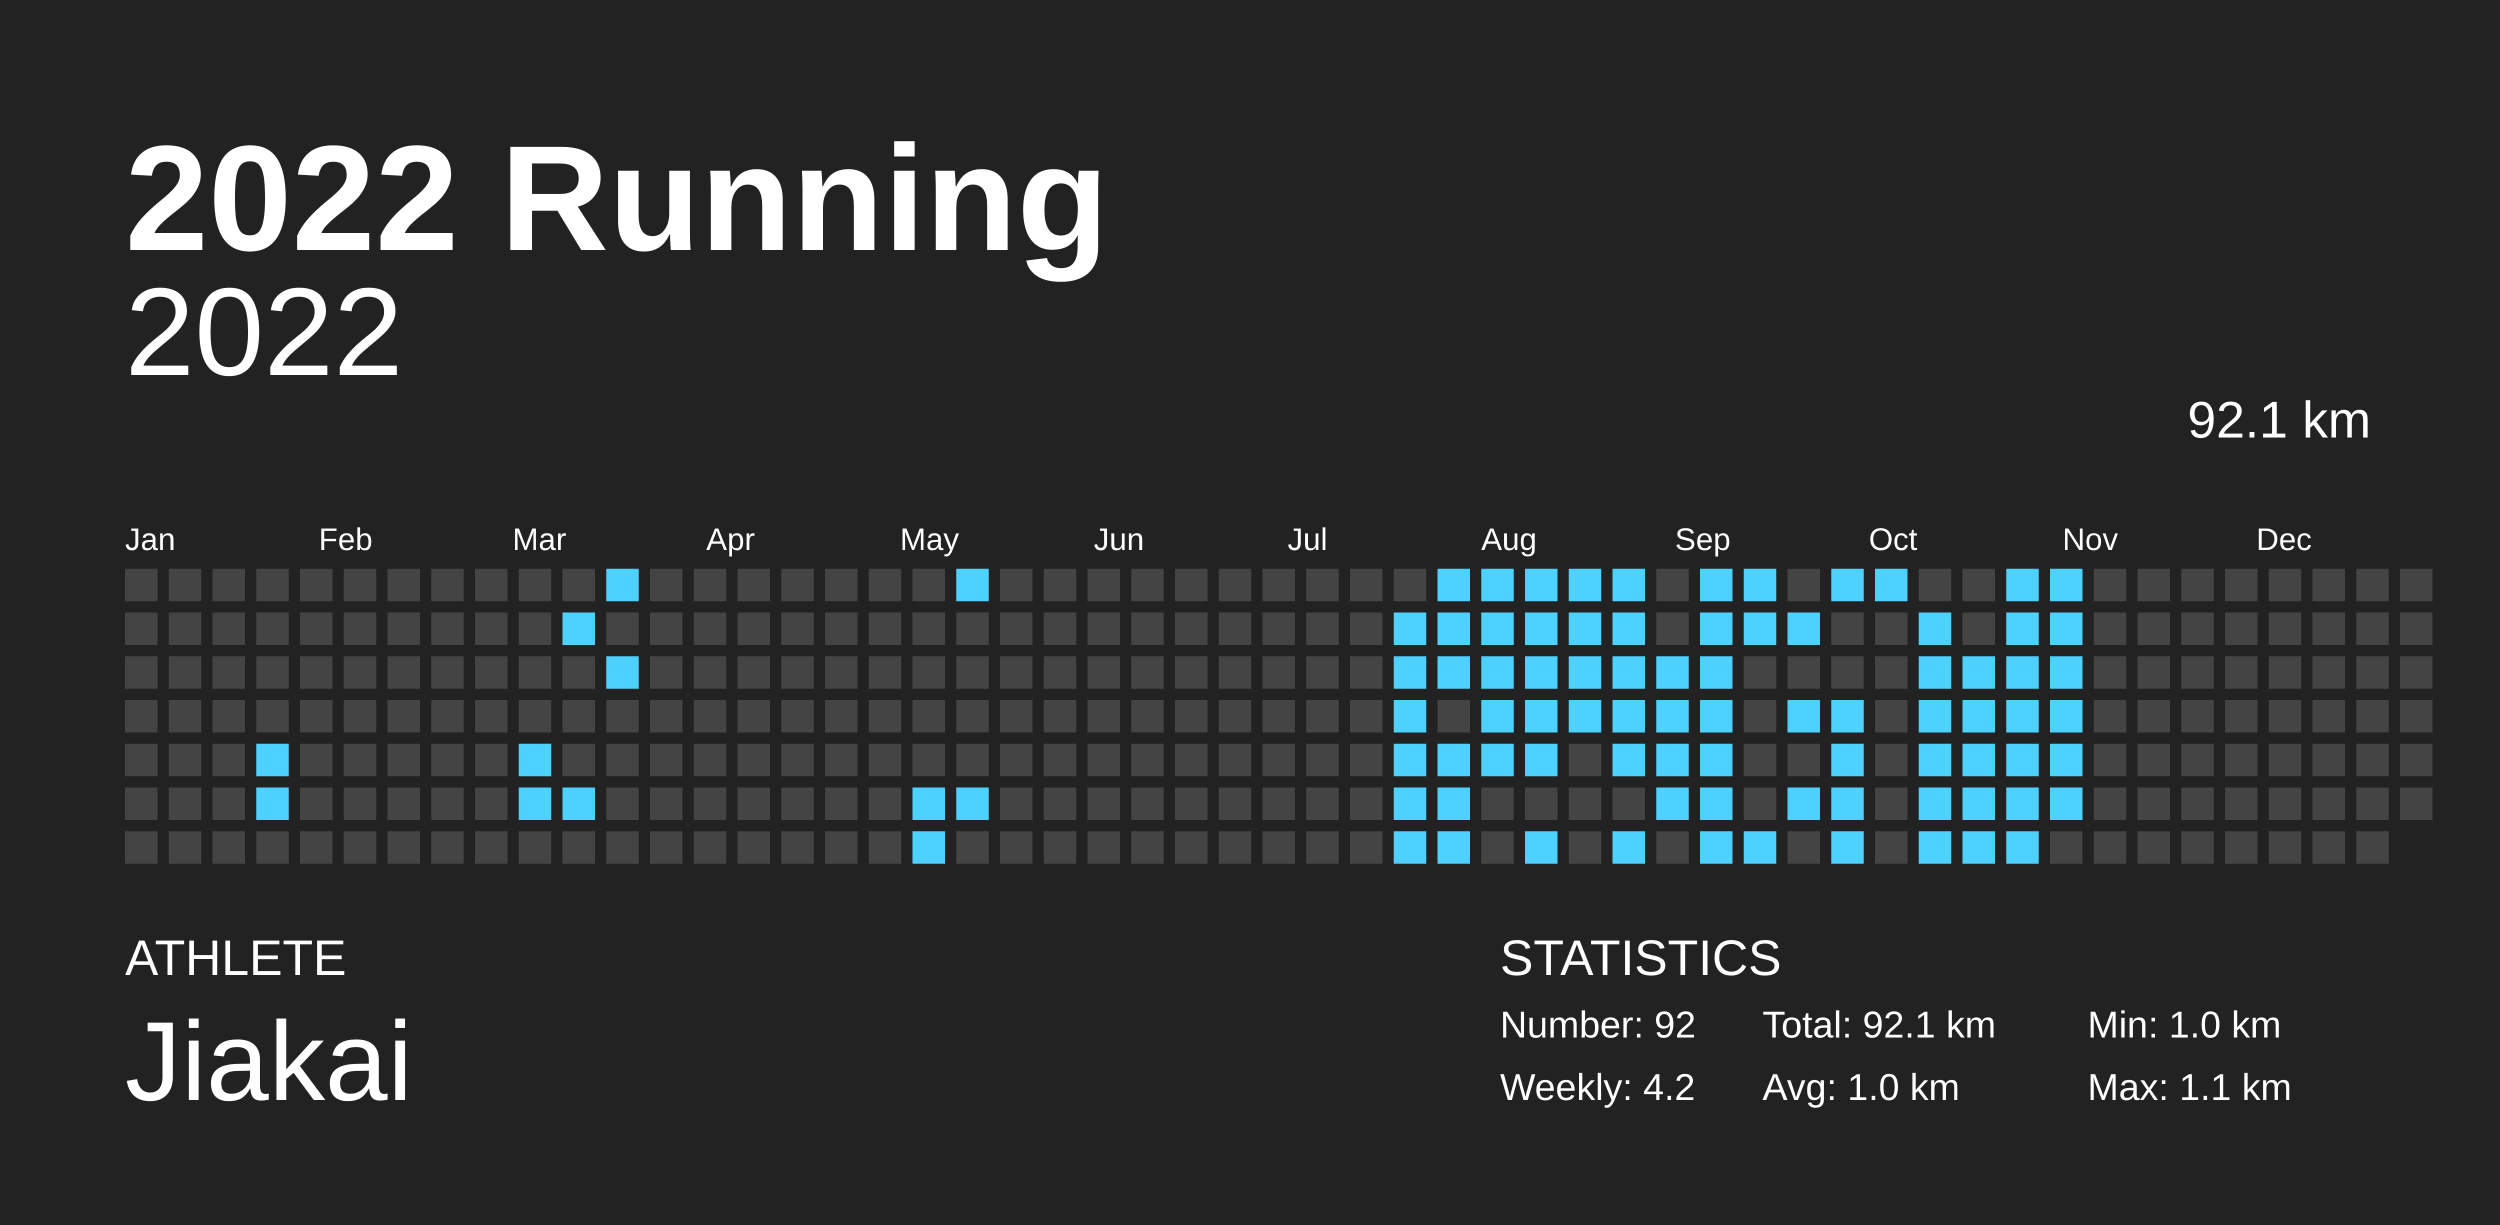
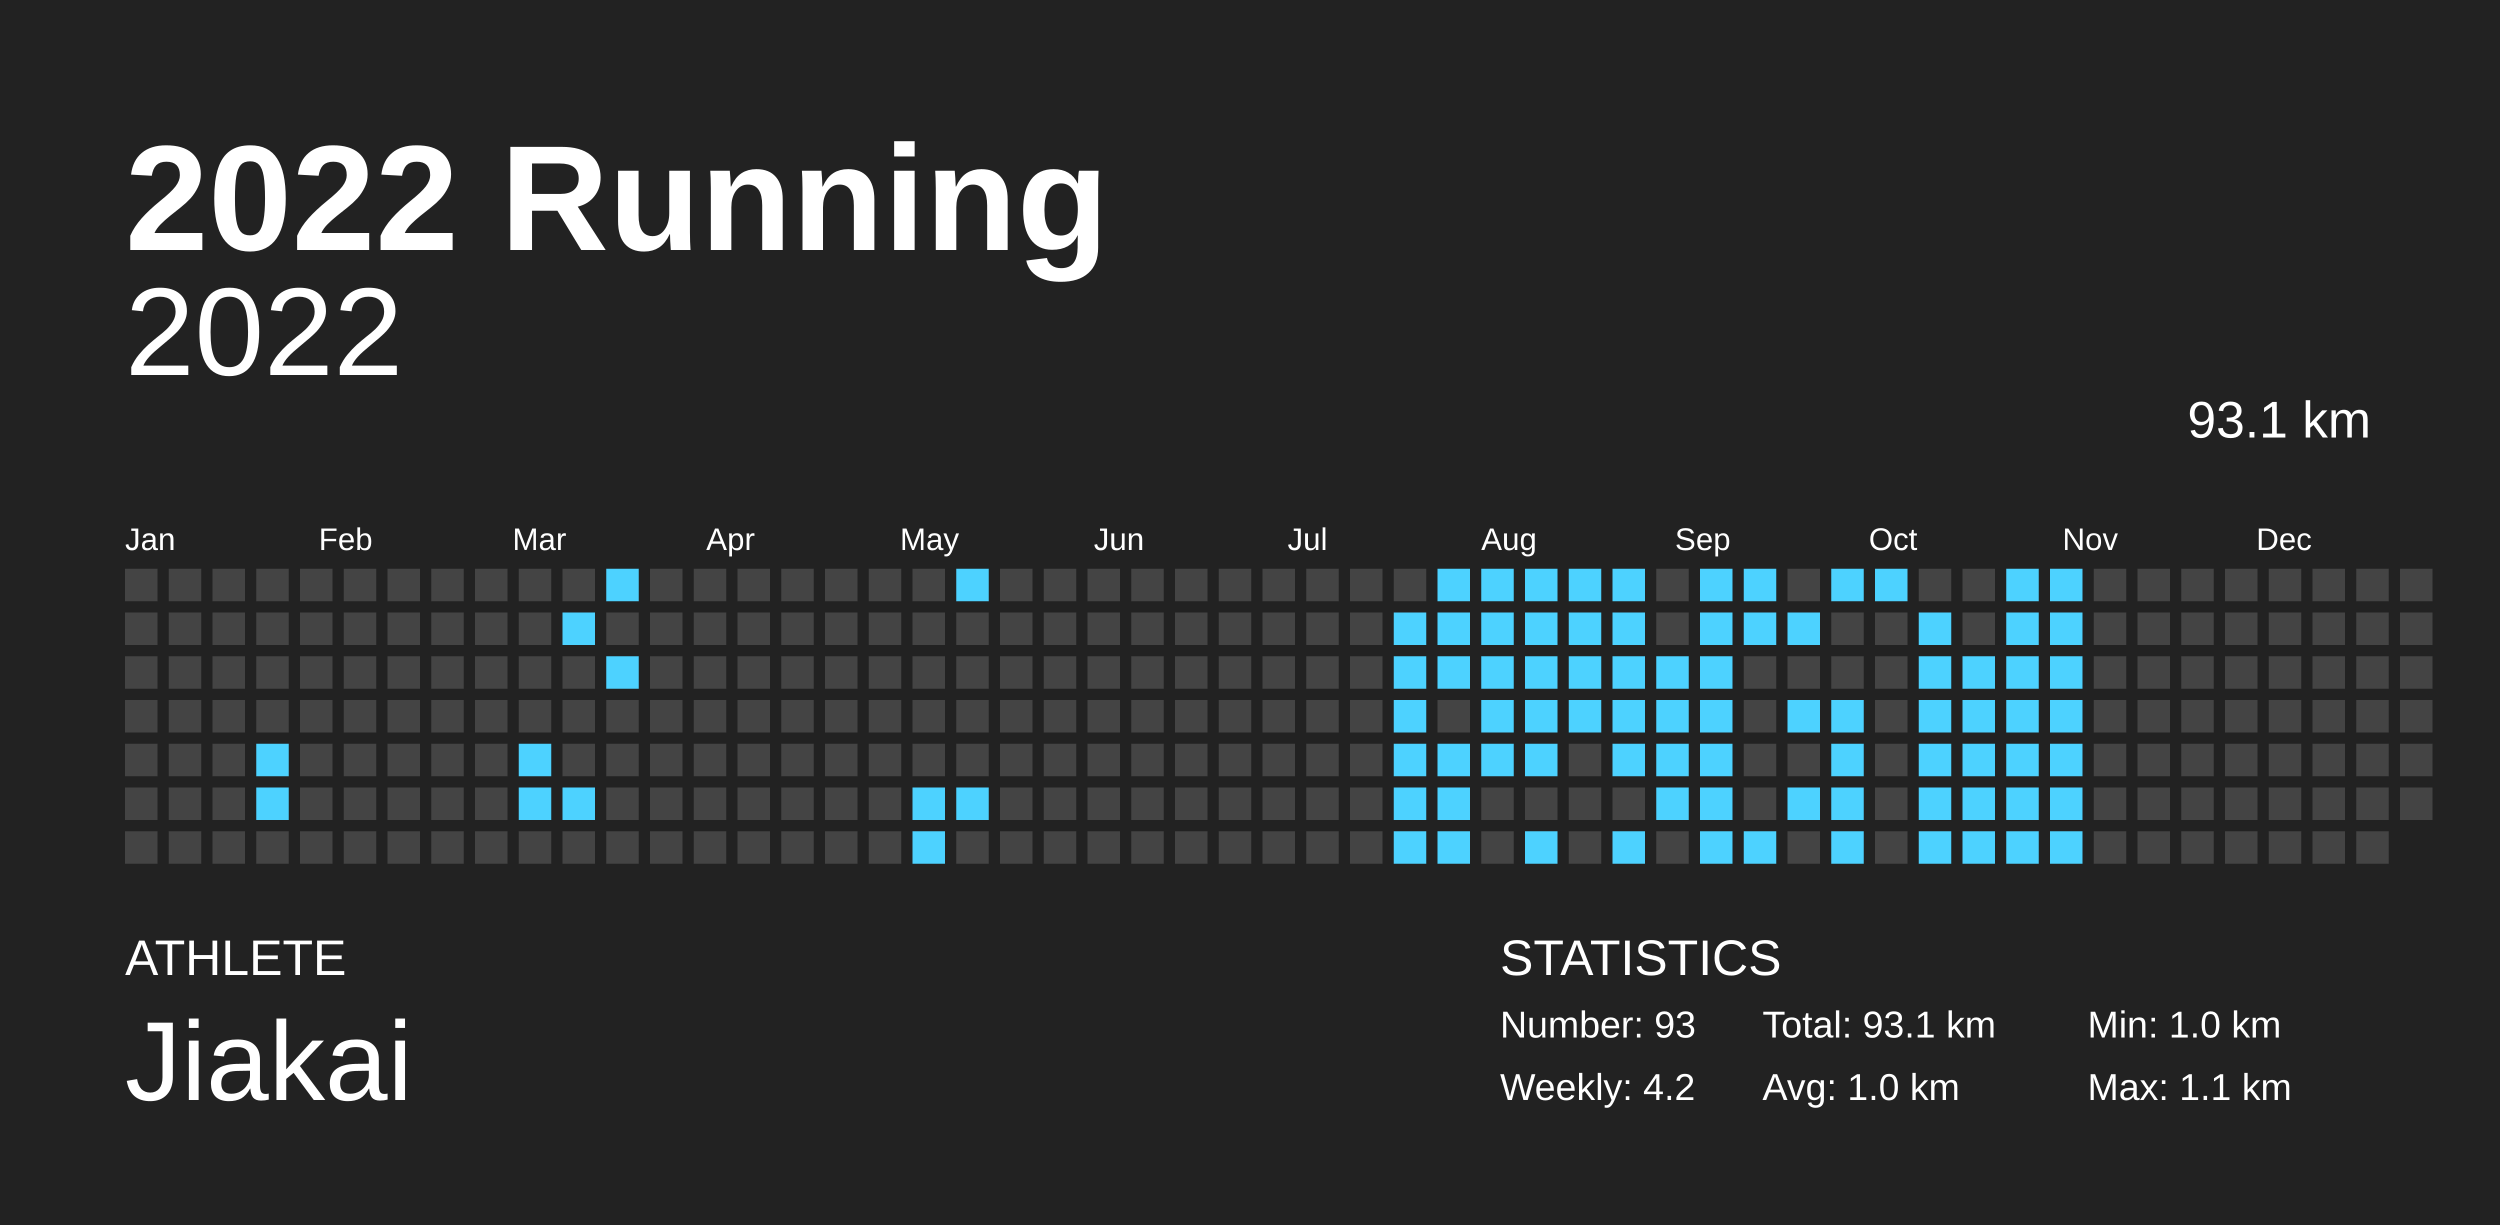
<svg xmlns="http://www.w3.org/2000/svg" baseProfile="full" height="98mm" version="1.1" viewBox="0,0,200,98" width="200mm">
  <defs />
  <rect fill="#222222" height="98" width="200" x="0" y="0" />
  <text fill="#FFFFFF" style="font-size:12px; font-family:Arial; font-weight:bold;" x="10" y="20">2022 Running</text>
  <text fill="#FFFFFF" style="font-size:4px; font-family:Arial" x="10" y="78">ATHLETE</text>
  <text fill="#FFFFFF" style="font-size:9px; font-family:Arial" x="10" y="88">Jiakai</text>
  <text fill="#FFFFFF" style="font-size:4px; font-family:Arial" x="120" y="78">STATISTICS</text>
-   <text fill="#FFFFFF" style="font-size:3px; font-family:Arial" x="120" y="83">Number: 92</text>
+   <text fill="#FFFFFF" style="font-size:3px; font-family:Arial" x="120" y="83">Number: 93</text>
  <text fill="#FFFFFF" style="font-size:3px; font-family:Arial" x="120" y="88">Weekly: 4.2</text>
-   <text fill="#FFFFFF" style="font-size:3px; font-family:Arial" x="141" y="83">Total: 92.1 km</text>
+   <text fill="#FFFFFF" style="font-size:3px; font-family:Arial" x="141" y="83">Total: 93.1 km</text>
  <text fill="#FFFFFF" style="font-size:3px; font-family:Arial" x="141" y="88">Avg: 1.0 km</text>
  <text fill="#FFFFFF" style="font-size:3px; font-family:Arial" x="167" y="83">Min: 1.0 km</text>
  <text fill="#FFFFFF" style="font-size:3px; font-family:Arial" x="167" y="88">Max: 1.1 km</text>
  <text alignment-baseline="hanging" fill="#FFFFFF" style="font-size:10.0px; font-family:Arial;" x="10" y="30">2022</text>
-   <text alignment-baseline="hanging" fill="#FFFFFF" style="font-size:4.125px; font-family:Arial;" x="175" y="35">92.1 km</text>
+   <text alignment-baseline="hanging" fill="#FFFFFF" style="font-size:4.125px; font-family:Arial;" x="175" y="35">93.1 km</text>
  <text fill="#FFFFFF" style="font-size:2.5px; font-family:Arial" x="10.0" y="44">Jan</text>
  <text fill="#FFFFFF" style="font-size:2.5px; font-family:Arial" x="25.5" y="44">Feb</text>
  <text fill="#FFFFFF" style="font-size:2.5px; font-family:Arial" x="41.0" y="44">Mar</text>
  <text fill="#FFFFFF" style="font-size:2.5px; font-family:Arial" x="56.5" y="44">Apr</text>
  <text fill="#FFFFFF" style="font-size:2.5px; font-family:Arial" x="72.0" y="44">May</text>
  <text fill="#FFFFFF" style="font-size:2.5px; font-family:Arial" x="87.5" y="44">Jun</text>
  <text fill="#FFFFFF" style="font-size:2.5px; font-family:Arial" x="103.0" y="44">Jul</text>
  <text fill="#FFFFFF" style="font-size:2.5px; font-family:Arial" x="118.5" y="44">Aug</text>
  <text fill="#FFFFFF" style="font-size:2.5px; font-family:Arial" x="134.0" y="44">Sep</text>
  <text fill="#FFFFFF" style="font-size:2.5px; font-family:Arial" x="149.5" y="44">Oct</text>
  <text fill="#FFFFFF" style="font-size:2.5px; font-family:Arial" x="165.0" y="44">Nov</text>
  <text fill="#FFFFFF" style="font-size:2.5px; font-family:Arial" x="180.5" y="44">Dec</text>
  <rect fill="#444444" height="2.6" width="2.6" x="10.0" y="45.5" />
  <rect fill="#444444" height="2.6" width="2.6" x="10.0" y="49.0" />
  <rect fill="#444444" height="2.6" width="2.6" x="10.0" y="52.5" />
  <rect fill="#444444" height="2.6" width="2.6" x="10.0" y="56.0" />
  <rect fill="#444444" height="2.6" width="2.6" x="10.0" y="59.5" />
  <rect fill="#444444" height="2.6" width="2.6" x="10.0" y="63.0" />
  <rect fill="#444444" height="2.6" width="2.6" x="10.0" y="66.5" />
  <rect fill="#444444" height="2.6" width="2.6" x="13.5" y="45.5" />
  <rect fill="#444444" height="2.6" width="2.6" x="13.5" y="49.0" />
  <rect fill="#444444" height="2.6" width="2.6" x="13.5" y="52.5" />
  <rect fill="#444444" height="2.6" width="2.6" x="13.5" y="56.0" />
  <rect fill="#444444" height="2.6" width="2.6" x="13.5" y="59.5" />
  <rect fill="#444444" height="2.6" width="2.6" x="13.5" y="63.0" />
  <rect fill="#444444" height="2.6" width="2.6" x="13.5" y="66.5" />
  <rect fill="#444444" height="2.6" width="2.6" x="17.0" y="45.5" />
  <rect fill="#444444" height="2.6" width="2.6" x="17.0" y="49.0" />
  <rect fill="#444444" height="2.6" width="2.6" x="17.0" y="52.5" />
  <rect fill="#444444" height="2.6" width="2.6" x="17.0" y="56.0" />
  <rect fill="#444444" height="2.6" width="2.6" x="17.0" y="59.5" />
  <rect fill="#444444" height="2.6" width="2.6" x="17.0" y="63.0" />
  <rect fill="#444444" height="2.6" width="2.6" x="17.0" y="66.5" />
  <rect fill="#444444" height="2.6" width="2.6" x="20.5" y="45.5" />
  <rect fill="#444444" height="2.6" width="2.6" x="20.5" y="49.0" />
  <rect fill="#444444" height="2.6" width="2.6" x="20.5" y="52.5" />
  <rect fill="#444444" height="2.6" width="2.6" x="20.5" y="56.0" />
  <rect fill="#4dd2ff" height="2.6" width="2.6" x="20.5" y="59.5" />
  <rect fill="#4dd2ff" height="2.6" width="2.6" x="20.5" y="63.0" />
  <rect fill="#444444" height="2.6" width="2.6" x="20.5" y="66.5" />
  <rect fill="#444444" height="2.6" width="2.6" x="24.0" y="45.5" />
  <rect fill="#444444" height="2.6" width="2.6" x="24.0" y="49.0" />
  <rect fill="#444444" height="2.6" width="2.6" x="24.0" y="52.5" />
  <rect fill="#444444" height="2.6" width="2.6" x="24.0" y="56.0" />
  <rect fill="#444444" height="2.6" width="2.6" x="24.0" y="59.5" />
  <rect fill="#444444" height="2.6" width="2.6" x="24.0" y="63.0" />
  <rect fill="#444444" height="2.6" width="2.6" x="24.0" y="66.5" />
  <rect fill="#444444" height="2.6" width="2.6" x="27.5" y="45.5" />
  <rect fill="#444444" height="2.6" width="2.6" x="27.5" y="49.0" />
  <rect fill="#444444" height="2.6" width="2.6" x="27.5" y="52.5" />
  <rect fill="#444444" height="2.6" width="2.6" x="27.5" y="56.0" />
  <rect fill="#444444" height="2.6" width="2.6" x="27.5" y="59.5" />
  <rect fill="#444444" height="2.6" width="2.6" x="27.5" y="63.0" />
  <rect fill="#444444" height="2.6" width="2.6" x="27.5" y="66.5" />
  <rect fill="#444444" height="2.6" width="2.6" x="31.0" y="45.5" />
  <rect fill="#444444" height="2.6" width="2.6" x="31.0" y="49.0" />
  <rect fill="#444444" height="2.6" width="2.6" x="31.0" y="52.5" />
  <rect fill="#444444" height="2.6" width="2.6" x="31.0" y="56.0" />
  <rect fill="#444444" height="2.6" width="2.6" x="31.0" y="59.5" />
  <rect fill="#444444" height="2.6" width="2.6" x="31.0" y="63.0" />
  <rect fill="#444444" height="2.6" width="2.6" x="31.0" y="66.5" />
  <rect fill="#444444" height="2.6" width="2.6" x="34.5" y="45.5" />
  <rect fill="#444444" height="2.6" width="2.6" x="34.5" y="49.0" />
  <rect fill="#444444" height="2.6" width="2.6" x="34.5" y="52.5" />
  <rect fill="#444444" height="2.6" width="2.6" x="34.5" y="56.0" />
  <rect fill="#444444" height="2.6" width="2.6" x="34.5" y="59.5" />
  <rect fill="#444444" height="2.6" width="2.6" x="34.5" y="63.0" />
  <rect fill="#444444" height="2.6" width="2.6" x="34.5" y="66.5" />
  <rect fill="#444444" height="2.6" width="2.6" x="38.0" y="45.5" />
  <rect fill="#444444" height="2.6" width="2.6" x="38.0" y="49.0" />
  <rect fill="#444444" height="2.6" width="2.6" x="38.0" y="52.5" />
  <rect fill="#444444" height="2.6" width="2.6" x="38.0" y="56.0" />
  <rect fill="#444444" height="2.6" width="2.6" x="38.0" y="59.5" />
  <rect fill="#444444" height="2.6" width="2.6" x="38.0" y="63.0" />
  <rect fill="#444444" height="2.6" width="2.6" x="38.0" y="66.5" />
  <rect fill="#444444" height="2.6" width="2.6" x="41.5" y="45.5" />
  <rect fill="#444444" height="2.6" width="2.6" x="41.5" y="49.0" />
  <rect fill="#444444" height="2.6" width="2.6" x="41.5" y="52.5" />
  <rect fill="#444444" height="2.6" width="2.6" x="41.5" y="56.0" />
  <rect fill="#4dd2ff" height="2.6" width="2.6" x="41.5" y="59.5" />
  <rect fill="#4dd2ff" height="2.6" width="2.6" x="41.5" y="63.0" />
  <rect fill="#444444" height="2.6" width="2.6" x="41.5" y="66.5" />
  <rect fill="#444444" height="2.6" width="2.6" x="45.0" y="45.5" />
  <rect fill="#4dd2ff" height="2.6" width="2.6" x="45.0" y="49.0" />
  <rect fill="#444444" height="2.6" width="2.6" x="45.0" y="52.5" />
  <rect fill="#444444" height="2.6" width="2.6" x="45.0" y="56.0" />
  <rect fill="#444444" height="2.6" width="2.6" x="45.0" y="59.5" />
  <rect fill="#4dd2ff" height="2.6" width="2.6" x="45.0" y="63.0" />
  <rect fill="#444444" height="2.6" width="2.6" x="45.0" y="66.5" />
  <rect fill="#4dd2ff" height="2.6" width="2.6" x="48.5" y="45.5" />
  <rect fill="#444444" height="2.6" width="2.6" x="48.5" y="49.0" />
  <rect fill="#4dd2ff" height="2.6" width="2.6" x="48.5" y="52.5" />
  <rect fill="#444444" height="2.6" width="2.6" x="48.5" y="56.0" />
  <rect fill="#444444" height="2.6" width="2.6" x="48.5" y="59.5" />
  <rect fill="#444444" height="2.6" width="2.6" x="48.5" y="63.0" />
  <rect fill="#444444" height="2.6" width="2.6" x="48.5" y="66.5" />
  <rect fill="#444444" height="2.6" width="2.6" x="52.0" y="45.5" />
  <rect fill="#444444" height="2.6" width="2.6" x="52.0" y="49.0" />
  <rect fill="#444444" height="2.6" width="2.6" x="52.0" y="52.5" />
  <rect fill="#444444" height="2.6" width="2.6" x="52.0" y="56.0" />
  <rect fill="#444444" height="2.6" width="2.6" x="52.0" y="59.5" />
  <rect fill="#444444" height="2.6" width="2.6" x="52.0" y="63.0" />
  <rect fill="#444444" height="2.6" width="2.6" x="52.0" y="66.5" />
  <rect fill="#444444" height="2.6" width="2.6" x="55.5" y="45.5" />
  <rect fill="#444444" height="2.6" width="2.6" x="55.5" y="49.0" />
  <rect fill="#444444" height="2.6" width="2.6" x="55.5" y="52.5" />
  <rect fill="#444444" height="2.6" width="2.6" x="55.5" y="56.0" />
  <rect fill="#444444" height="2.6" width="2.6" x="55.5" y="59.5" />
  <rect fill="#444444" height="2.6" width="2.6" x="55.5" y="63.0" />
  <rect fill="#444444" height="2.6" width="2.6" x="55.5" y="66.5" />
  <rect fill="#444444" height="2.6" width="2.6" x="59.0" y="45.5" />
  <rect fill="#444444" height="2.6" width="2.6" x="59.0" y="49.0" />
  <rect fill="#444444" height="2.6" width="2.6" x="59.0" y="52.5" />
  <rect fill="#444444" height="2.6" width="2.6" x="59.0" y="56.0" />
  <rect fill="#444444" height="2.6" width="2.6" x="59.0" y="59.5" />
  <rect fill="#444444" height="2.6" width="2.6" x="59.0" y="63.0" />
  <rect fill="#444444" height="2.6" width="2.6" x="59.0" y="66.5" />
  <rect fill="#444444" height="2.6" width="2.6" x="62.5" y="45.5" />
  <rect fill="#444444" height="2.6" width="2.6" x="62.5" y="49.0" />
  <rect fill="#444444" height="2.6" width="2.6" x="62.5" y="52.5" />
  <rect fill="#444444" height="2.6" width="2.6" x="62.5" y="56.0" />
  <rect fill="#444444" height="2.6" width="2.6" x="62.5" y="59.5" />
  <rect fill="#444444" height="2.6" width="2.6" x="62.5" y="63.0" />
  <rect fill="#444444" height="2.6" width="2.6" x="62.5" y="66.5" />
  <rect fill="#444444" height="2.6" width="2.6" x="66.0" y="45.5" />
  <rect fill="#444444" height="2.6" width="2.6" x="66.0" y="49.0" />
  <rect fill="#444444" height="2.6" width="2.6" x="66.0" y="52.5" />
  <rect fill="#444444" height="2.6" width="2.6" x="66.0" y="56.0" />
  <rect fill="#444444" height="2.6" width="2.6" x="66.0" y="59.5" />
  <rect fill="#444444" height="2.6" width="2.6" x="66.0" y="63.0" />
  <rect fill="#444444" height="2.6" width="2.6" x="66.0" y="66.5" />
  <rect fill="#444444" height="2.6" width="2.6" x="69.5" y="45.5" />
  <rect fill="#444444" height="2.6" width="2.6" x="69.5" y="49.0" />
  <rect fill="#444444" height="2.6" width="2.6" x="69.5" y="52.5" />
  <rect fill="#444444" height="2.6" width="2.6" x="69.5" y="56.0" />
  <rect fill="#444444" height="2.6" width="2.6" x="69.5" y="59.5" />
  <rect fill="#444444" height="2.6" width="2.6" x="69.5" y="63.0" />
  <rect fill="#444444" height="2.6" width="2.6" x="69.5" y="66.5" />
  <rect fill="#444444" height="2.6" width="2.6" x="73.0" y="45.5" />
  <rect fill="#444444" height="2.6" width="2.6" x="73.0" y="49.0" />
  <rect fill="#444444" height="2.6" width="2.6" x="73.0" y="52.5" />
  <rect fill="#444444" height="2.6" width="2.6" x="73.0" y="56.0" />
  <rect fill="#444444" height="2.6" width="2.6" x="73.0" y="59.5" />
  <rect fill="#4dd2ff" height="2.6" width="2.6" x="73.0" y="63.0" />
  <rect fill="#4dd2ff" height="2.6" width="2.6" x="73.0" y="66.5" />
  <rect fill="#4dd2ff" height="2.6" width="2.6" x="76.5" y="45.5" />
  <rect fill="#444444" height="2.6" width="2.6" x="76.5" y="49.0" />
  <rect fill="#444444" height="2.6" width="2.6" x="76.5" y="52.5" />
  <rect fill="#444444" height="2.6" width="2.6" x="76.5" y="56.0" />
  <rect fill="#444444" height="2.6" width="2.6" x="76.5" y="59.5" />
  <rect fill="#4dd2ff" height="2.6" width="2.6" x="76.5" y="63.0" />
  <rect fill="#444444" height="2.6" width="2.6" x="76.5" y="66.5" />
  <rect fill="#444444" height="2.6" width="2.6" x="80.0" y="45.5" />
  <rect fill="#444444" height="2.6" width="2.6" x="80.0" y="49.0" />
  <rect fill="#444444" height="2.6" width="2.6" x="80.0" y="52.5" />
  <rect fill="#444444" height="2.6" width="2.6" x="80.0" y="56.0" />
  <rect fill="#444444" height="2.6" width="2.6" x="80.0" y="59.5" />
  <rect fill="#444444" height="2.6" width="2.6" x="80.0" y="63.0" />
  <rect fill="#444444" height="2.6" width="2.6" x="80.0" y="66.5" />
  <rect fill="#444444" height="2.6" width="2.6" x="83.5" y="45.5" />
  <rect fill="#444444" height="2.6" width="2.6" x="83.5" y="49.0" />
  <rect fill="#444444" height="2.6" width="2.6" x="83.5" y="52.5" />
  <rect fill="#444444" height="2.6" width="2.6" x="83.5" y="56.0" />
  <rect fill="#444444" height="2.6" width="2.6" x="83.5" y="59.5" />
  <rect fill="#444444" height="2.6" width="2.6" x="83.5" y="63.0" />
  <rect fill="#444444" height="2.6" width="2.6" x="83.5" y="66.5" />
  <rect fill="#444444" height="2.6" width="2.6" x="87.0" y="45.5" />
  <rect fill="#444444" height="2.6" width="2.6" x="87.0" y="49.0" />
  <rect fill="#444444" height="2.6" width="2.6" x="87.0" y="52.5" />
  <rect fill="#444444" height="2.6" width="2.6" x="87.0" y="56.0" />
  <rect fill="#444444" height="2.6" width="2.6" x="87.0" y="59.5" />
  <rect fill="#444444" height="2.6" width="2.6" x="87.0" y="63.0" />
  <rect fill="#444444" height="2.6" width="2.6" x="87.0" y="66.5" />
  <rect fill="#444444" height="2.6" width="2.6" x="90.5" y="45.5" />
  <rect fill="#444444" height="2.6" width="2.6" x="90.5" y="49.0" />
  <rect fill="#444444" height="2.6" width="2.6" x="90.5" y="52.5" />
  <rect fill="#444444" height="2.6" width="2.6" x="90.5" y="56.0" />
  <rect fill="#444444" height="2.6" width="2.6" x="90.5" y="59.5" />
  <rect fill="#444444" height="2.6" width="2.6" x="90.5" y="63.0" />
  <rect fill="#444444" height="2.6" width="2.6" x="90.5" y="66.5" />
  <rect fill="#444444" height="2.6" width="2.6" x="94.0" y="45.5" />
  <rect fill="#444444" height="2.6" width="2.6" x="94.0" y="49.0" />
  <rect fill="#444444" height="2.6" width="2.6" x="94.0" y="52.5" />
  <rect fill="#444444" height="2.6" width="2.6" x="94.0" y="56.0" />
  <rect fill="#444444" height="2.6" width="2.6" x="94.0" y="59.5" />
  <rect fill="#444444" height="2.6" width="2.6" x="94.0" y="63.0" />
  <rect fill="#444444" height="2.6" width="2.6" x="94.0" y="66.5" />
  <rect fill="#444444" height="2.6" width="2.6" x="97.5" y="45.5" />
  <rect fill="#444444" height="2.6" width="2.6" x="97.5" y="49.0" />
  <rect fill="#444444" height="2.6" width="2.6" x="97.5" y="52.5" />
  <rect fill="#444444" height="2.6" width="2.6" x="97.5" y="56.0" />
  <rect fill="#444444" height="2.6" width="2.6" x="97.5" y="59.5" />
  <rect fill="#444444" height="2.6" width="2.6" x="97.5" y="63.0" />
  <rect fill="#444444" height="2.6" width="2.6" x="97.5" y="66.5" />
  <rect fill="#444444" height="2.6" width="2.6" x="101.0" y="45.5" />
  <rect fill="#444444" height="2.6" width="2.6" x="101.0" y="49.0" />
  <rect fill="#444444" height="2.6" width="2.6" x="101.0" y="52.5" />
  <rect fill="#444444" height="2.6" width="2.6" x="101.0" y="56.0" />
  <rect fill="#444444" height="2.6" width="2.6" x="101.0" y="59.5" />
  <rect fill="#444444" height="2.6" width="2.6" x="101.0" y="63.0" />
  <rect fill="#444444" height="2.6" width="2.6" x="101.0" y="66.5" />
  <rect fill="#444444" height="2.6" width="2.6" x="104.5" y="45.5" />
  <rect fill="#444444" height="2.6" width="2.6" x="104.5" y="49.0" />
  <rect fill="#444444" height="2.6" width="2.6" x="104.5" y="52.5" />
  <rect fill="#444444" height="2.6" width="2.6" x="104.5" y="56.0" />
  <rect fill="#444444" height="2.6" width="2.6" x="104.5" y="59.5" />
  <rect fill="#444444" height="2.6" width="2.6" x="104.5" y="63.0" />
  <rect fill="#444444" height="2.6" width="2.6" x="104.5" y="66.5" />
  <rect fill="#444444" height="2.6" width="2.6" x="108.0" y="45.5" />
  <rect fill="#444444" height="2.6" width="2.6" x="108.0" y="49.0" />
  <rect fill="#444444" height="2.6" width="2.6" x="108.0" y="52.5" />
  <rect fill="#444444" height="2.6" width="2.6" x="108.0" y="56.0" />
  <rect fill="#444444" height="2.6" width="2.6" x="108.0" y="59.5" />
  <rect fill="#444444" height="2.6" width="2.6" x="108.0" y="63.0" />
  <rect fill="#444444" height="2.6" width="2.6" x="108.0" y="66.5" />
  <rect fill="#444444" height="2.6" width="2.6" x="111.5" y="45.5" />
  <rect fill="#4dd2ff" height="2.6" width="2.6" x="111.5" y="49.0" />
  <rect fill="#4dd2ff" height="2.6" width="2.6" x="111.5" y="52.5" />
  <rect fill="#4dd2ff" height="2.6" width="2.6" x="111.5" y="56.0" />
  <rect fill="#4dd2ff" height="2.6" width="2.6" x="111.5" y="59.5" />
  <rect fill="#4dd2ff" height="2.6" width="2.6" x="111.5" y="63.0" />
  <rect fill="#4dd2ff" height="2.6" width="2.6" x="111.5" y="66.5" />
  <rect fill="#4dd2ff" height="2.6" width="2.6" x="115.0" y="45.5" />
  <rect fill="#4dd2ff" height="2.6" width="2.6" x="115.0" y="49.0" />
  <rect fill="#4dd2ff" height="2.6" width="2.6" x="115.0" y="52.5" />
  <rect fill="#444444" height="2.6" width="2.6" x="115.0" y="56.0" />
  <rect fill="#4dd2ff" height="2.6" width="2.6" x="115.0" y="59.5" />
  <rect fill="#4dd2ff" height="2.6" width="2.6" x="115.0" y="63.0" />
  <rect fill="#4dd2ff" height="2.6" width="2.6" x="115.0" y="66.5" />
  <rect fill="#4dd2ff" height="2.6" width="2.6" x="118.5" y="45.5" />
  <rect fill="#4dd2ff" height="2.6" width="2.6" x="118.5" y="49.0" />
  <rect fill="#4dd2ff" height="2.6" width="2.6" x="118.5" y="52.5" />
  <rect fill="#4dd2ff" height="2.6" width="2.6" x="118.5" y="56.0" />
  <rect fill="#4dd2ff" height="2.6" width="2.6" x="118.5" y="59.5" />
  <rect fill="#444444" height="2.6" width="2.6" x="118.5" y="63.0" />
  <rect fill="#444444" height="2.6" width="2.6" x="118.5" y="66.5" />
  <rect fill="#4dd2ff" height="2.6" width="2.6" x="122.0" y="45.5" />
  <rect fill="#4dd2ff" height="2.6" width="2.6" x="122.0" y="49.0" />
  <rect fill="#4dd2ff" height="2.6" width="2.6" x="122.0" y="52.5" />
  <rect fill="#4dd2ff" height="2.6" width="2.6" x="122.0" y="56.0" />
  <rect fill="#4dd2ff" height="2.6" width="2.6" x="122.0" y="59.5" />
  <rect fill="#444444" height="2.6" width="2.6" x="122.0" y="63.0" />
  <rect fill="#4dd2ff" height="2.6" width="2.6" x="122.0" y="66.5" />
  <rect fill="#4dd2ff" height="2.6" width="2.6" x="125.5" y="45.5" />
  <rect fill="#4dd2ff" height="2.6" width="2.6" x="125.5" y="49.0" />
  <rect fill="#4dd2ff" height="2.6" width="2.6" x="125.5" y="52.5" />
  <rect fill="#4dd2ff" height="2.6" width="2.6" x="125.5" y="56.0" />
  <rect fill="#444444" height="2.6" width="2.6" x="125.5" y="59.5" />
  <rect fill="#444444" height="2.6" width="2.6" x="125.5" y="63.0" />
  <rect fill="#444444" height="2.6" width="2.6" x="125.5" y="66.5" />
  <rect fill="#4dd2ff" height="2.6" width="2.6" x="129.0" y="45.5" />
  <rect fill="#4dd2ff" height="2.6" width="2.6" x="129.0" y="49.0" />
  <rect fill="#4dd2ff" height="2.6" width="2.6" x="129.0" y="52.5" />
  <rect fill="#4dd2ff" height="2.6" width="2.6" x="129.0" y="56.0" />
  <rect fill="#4dd2ff" height="2.6" width="2.6" x="129.0" y="59.5" />
  <rect fill="#444444" height="2.6" width="2.6" x="129.0" y="63.0" />
  <rect fill="#4dd2ff" height="2.6" width="2.6" x="129.0" y="66.5" />
  <rect fill="#444444" height="2.6" width="2.6" x="132.5" y="45.5" />
  <rect fill="#444444" height="2.6" width="2.6" x="132.5" y="49.0" />
  <rect fill="#4dd2ff" height="2.6" width="2.6" x="132.5" y="52.5" />
  <rect fill="#4dd2ff" height="2.6" width="2.6" x="132.5" y="56.0" />
  <rect fill="#4dd2ff" height="2.6" width="2.6" x="132.5" y="59.5" />
  <rect fill="#4dd2ff" height="2.6" width="2.6" x="132.5" y="63.0" />
  <rect fill="#444444" height="2.6" width="2.6" x="132.5" y="66.5" />
  <rect fill="#4dd2ff" height="2.6" width="2.6" x="136.0" y="45.5" />
  <rect fill="#4dd2ff" height="2.6" width="2.6" x="136.0" y="49.0" />
  <rect fill="#4dd2ff" height="2.6" width="2.6" x="136.0" y="52.5" />
  <rect fill="#4dd2ff" height="2.6" width="2.6" x="136.0" y="56.0" />
  <rect fill="#4dd2ff" height="2.6" width="2.6" x="136.0" y="59.5" />
  <rect fill="#4dd2ff" height="2.6" width="2.6" x="136.0" y="63.0" />
  <rect fill="#4dd2ff" height="2.6" width="2.6" x="136.0" y="66.5" />
  <rect fill="#4dd2ff" height="2.6" width="2.6" x="139.5" y="45.5" />
  <rect fill="#4dd2ff" height="2.6" width="2.6" x="139.5" y="49.0" />
  <rect fill="#444444" height="2.6" width="2.6" x="139.5" y="52.5" />
  <rect fill="#444444" height="2.6" width="2.6" x="139.5" y="56.0" />
  <rect fill="#444444" height="2.6" width="2.6" x="139.5" y="59.5" />
  <rect fill="#444444" height="2.6" width="2.6" x="139.5" y="63.0" />
  <rect fill="#4dd2ff" height="2.6" width="2.6" x="139.5" y="66.5" />
  <rect fill="#444444" height="2.6" width="2.6" x="143.0" y="45.5" />
  <rect fill="#4dd2ff" height="2.6" width="2.6" x="143.0" y="49.0" />
  <rect fill="#444444" height="2.6" width="2.6" x="143.0" y="52.5" />
  <rect fill="#4dd2ff" height="2.6" width="2.6" x="143.0" y="56.0" />
  <rect fill="#444444" height="2.6" width="2.6" x="143.0" y="59.5" />
  <rect fill="#4dd2ff" height="2.6" width="2.6" x="143.0" y="63.0" />
  <rect fill="#444444" height="2.6" width="2.6" x="143.0" y="66.5" />
  <rect fill="#4dd2ff" height="2.6" width="2.6" x="146.5" y="45.5" />
  <rect fill="#444444" height="2.6" width="2.6" x="146.5" y="49.0" />
  <rect fill="#444444" height="2.6" width="2.6" x="146.5" y="52.5" />
  <rect fill="#4dd2ff" height="2.6" width="2.6" x="146.5" y="56.0" />
  <rect fill="#4dd2ff" height="2.6" width="2.6" x="146.5" y="59.5" />
  <rect fill="#4dd2ff" height="2.6" width="2.6" x="146.5" y="63.0" />
  <rect fill="#4dd2ff" height="2.6" width="2.6" x="146.5" y="66.5" />
  <rect fill="#4dd2ff" height="2.6" width="2.6" x="150.0" y="45.5" />
  <rect fill="#444444" height="2.6" width="2.6" x="150.0" y="49.0" />
  <rect fill="#444444" height="2.6" width="2.6" x="150.0" y="52.5" />
  <rect fill="#444444" height="2.6" width="2.6" x="150.0" y="56.0" />
  <rect fill="#444444" height="2.6" width="2.6" x="150.0" y="59.5" />
  <rect fill="#444444" height="2.6" width="2.6" x="150.0" y="63.0" />
  <rect fill="#444444" height="2.6" width="2.6" x="150.0" y="66.5" />
  <rect fill="#444444" height="2.6" width="2.6" x="153.5" y="45.5" />
  <rect fill="#4dd2ff" height="2.6" width="2.6" x="153.5" y="49.0" />
  <rect fill="#4dd2ff" height="2.6" width="2.6" x="153.5" y="52.5" />
  <rect fill="#4dd2ff" height="2.6" width="2.6" x="153.5" y="56.0" />
  <rect fill="#4dd2ff" height="2.6" width="2.6" x="153.5" y="59.5" />
  <rect fill="#4dd2ff" height="2.6" width="2.6" x="153.5" y="63.0" />
  <rect fill="#4dd2ff" height="2.6" width="2.6" x="153.5" y="66.5" />
  <rect fill="#444444" height="2.6" width="2.6" x="157.0" y="45.5" />
  <rect fill="#444444" height="2.6" width="2.6" x="157.0" y="49.0" />
  <rect fill="#4dd2ff" height="2.6" width="2.6" x="157.0" y="52.5" />
  <rect fill="#4dd2ff" height="2.6" width="2.6" x="157.0" y="56.0" />
  <rect fill="#4dd2ff" height="2.6" width="2.6" x="157.0" y="59.5" />
  <rect fill="#4dd2ff" height="2.6" width="2.6" x="157.0" y="63.0" />
  <rect fill="#4dd2ff" height="2.6" width="2.6" x="157.0" y="66.5" />
  <rect fill="#4dd2ff" height="2.6" width="2.6" x="160.5" y="45.5" />
  <rect fill="#4dd2ff" height="2.6" width="2.6" x="160.5" y="49.0" />
  <rect fill="#4dd2ff" height="2.6" width="2.6" x="160.5" y="52.5" />
  <rect fill="#4dd2ff" height="2.6" width="2.6" x="160.5" y="56.0" />
  <rect fill="#4dd2ff" height="2.6" width="2.6" x="160.5" y="59.5" />
  <rect fill="#4dd2ff" height="2.6" width="2.6" x="160.5" y="63.0" />
  <rect fill="#4dd2ff" height="2.6" width="2.6" x="160.5" y="66.5" />
  <rect fill="#4dd2ff" height="2.6" width="2.6" x="164.0" y="45.5" />
  <rect fill="#4dd2ff" height="2.6" width="2.6" x="164.0" y="49.0" />
  <rect fill="#4dd2ff" height="2.6" width="2.6" x="164.0" y="52.5" />
  <rect fill="#4dd2ff" height="2.6" width="2.6" x="164.0" y="56.0" />
  <rect fill="#4dd2ff" height="2.6" width="2.6" x="164.0" y="59.5" />
  <rect fill="#4dd2ff" height="2.6" width="2.6" x="164.0" y="63.0" />
-   <rect fill="#444444" height="2.6" width="2.6" x="164.0" y="66.5" />
+   <rect fill="#4dd2ff" height="2.6" width="2.6" x="164.0" y="66.5" />
  <rect fill="#444444" height="2.6" width="2.6" x="167.5" y="45.5" />
  <rect fill="#444444" height="2.6" width="2.6" x="167.5" y="49.0" />
  <rect fill="#444444" height="2.6" width="2.6" x="167.5" y="52.5" />
  <rect fill="#444444" height="2.6" width="2.6" x="167.5" y="56.0" />
  <rect fill="#444444" height="2.6" width="2.6" x="167.5" y="59.5" />
  <rect fill="#444444" height="2.6" width="2.6" x="167.5" y="63.0" />
  <rect fill="#444444" height="2.6" width="2.6" x="167.5" y="66.5" />
  <rect fill="#444444" height="2.6" width="2.6" x="171.0" y="45.5" />
  <rect fill="#444444" height="2.6" width="2.6" x="171.0" y="49.0" />
  <rect fill="#444444" height="2.6" width="2.6" x="171.0" y="52.5" />
  <rect fill="#444444" height="2.6" width="2.6" x="171.0" y="56.0" />
  <rect fill="#444444" height="2.6" width="2.6" x="171.0" y="59.5" />
  <rect fill="#444444" height="2.6" width="2.6" x="171.0" y="63.0" />
  <rect fill="#444444" height="2.6" width="2.6" x="171.0" y="66.5" />
  <rect fill="#444444" height="2.6" width="2.6" x="174.5" y="45.5" />
  <rect fill="#444444" height="2.6" width="2.6" x="174.5" y="49.0" />
  <rect fill="#444444" height="2.6" width="2.6" x="174.5" y="52.5" />
  <rect fill="#444444" height="2.6" width="2.6" x="174.5" y="56.0" />
  <rect fill="#444444" height="2.6" width="2.6" x="174.5" y="59.5" />
  <rect fill="#444444" height="2.6" width="2.6" x="174.5" y="63.0" />
  <rect fill="#444444" height="2.6" width="2.6" x="174.5" y="66.5" />
  <rect fill="#444444" height="2.6" width="2.6" x="178.0" y="45.5" />
  <rect fill="#444444" height="2.6" width="2.6" x="178.0" y="49.0" />
  <rect fill="#444444" height="2.6" width="2.6" x="178.0" y="52.5" />
  <rect fill="#444444" height="2.6" width="2.6" x="178.0" y="56.0" />
  <rect fill="#444444" height="2.6" width="2.6" x="178.0" y="59.5" />
  <rect fill="#444444" height="2.6" width="2.6" x="178.0" y="63.0" />
  <rect fill="#444444" height="2.6" width="2.6" x="178.0" y="66.5" />
  <rect fill="#444444" height="2.6" width="2.6" x="181.5" y="45.5" />
  <rect fill="#444444" height="2.6" width="2.6" x="181.5" y="49.0" />
  <rect fill="#444444" height="2.6" width="2.6" x="181.5" y="52.5" />
  <rect fill="#444444" height="2.6" width="2.6" x="181.5" y="56.0" />
  <rect fill="#444444" height="2.6" width="2.6" x="181.5" y="59.5" />
  <rect fill="#444444" height="2.6" width="2.6" x="181.5" y="63.0" />
  <rect fill="#444444" height="2.6" width="2.6" x="181.5" y="66.5" />
  <rect fill="#444444" height="2.6" width="2.6" x="185.0" y="45.5" />
  <rect fill="#444444" height="2.6" width="2.6" x="185.0" y="49.0" />
  <rect fill="#444444" height="2.6" width="2.6" x="185.0" y="52.5" />
  <rect fill="#444444" height="2.6" width="2.6" x="185.0" y="56.0" />
  <rect fill="#444444" height="2.6" width="2.6" x="185.0" y="59.5" />
  <rect fill="#444444" height="2.6" width="2.6" x="185.0" y="63.0" />
  <rect fill="#444444" height="2.6" width="2.6" x="185.0" y="66.5" />
  <rect fill="#444444" height="2.6" width="2.6" x="188.5" y="45.5" />
  <rect fill="#444444" height="2.6" width="2.6" x="188.5" y="49.0" />
  <rect fill="#444444" height="2.6" width="2.6" x="188.5" y="52.5" />
  <rect fill="#444444" height="2.6" width="2.6" x="188.5" y="56.0" />
  <rect fill="#444444" height="2.6" width="2.6" x="188.5" y="59.5" />
  <rect fill="#444444" height="2.6" width="2.6" x="188.5" y="63.0" />
  <rect fill="#444444" height="2.6" width="2.6" x="188.5" y="66.5" />
  <rect fill="#444444" height="2.6" width="2.6" x="192.0" y="45.5" />
  <rect fill="#444444" height="2.6" width="2.6" x="192.0" y="49.0" />
  <rect fill="#444444" height="2.6" width="2.6" x="192.0" y="52.5" />
  <rect fill="#444444" height="2.6" width="2.6" x="192.0" y="56.0" />
  <rect fill="#444444" height="2.6" width="2.6" x="192.0" y="59.5" />
  <rect fill="#444444" height="2.6" width="2.6" x="192.0" y="63.0" />
</svg>
